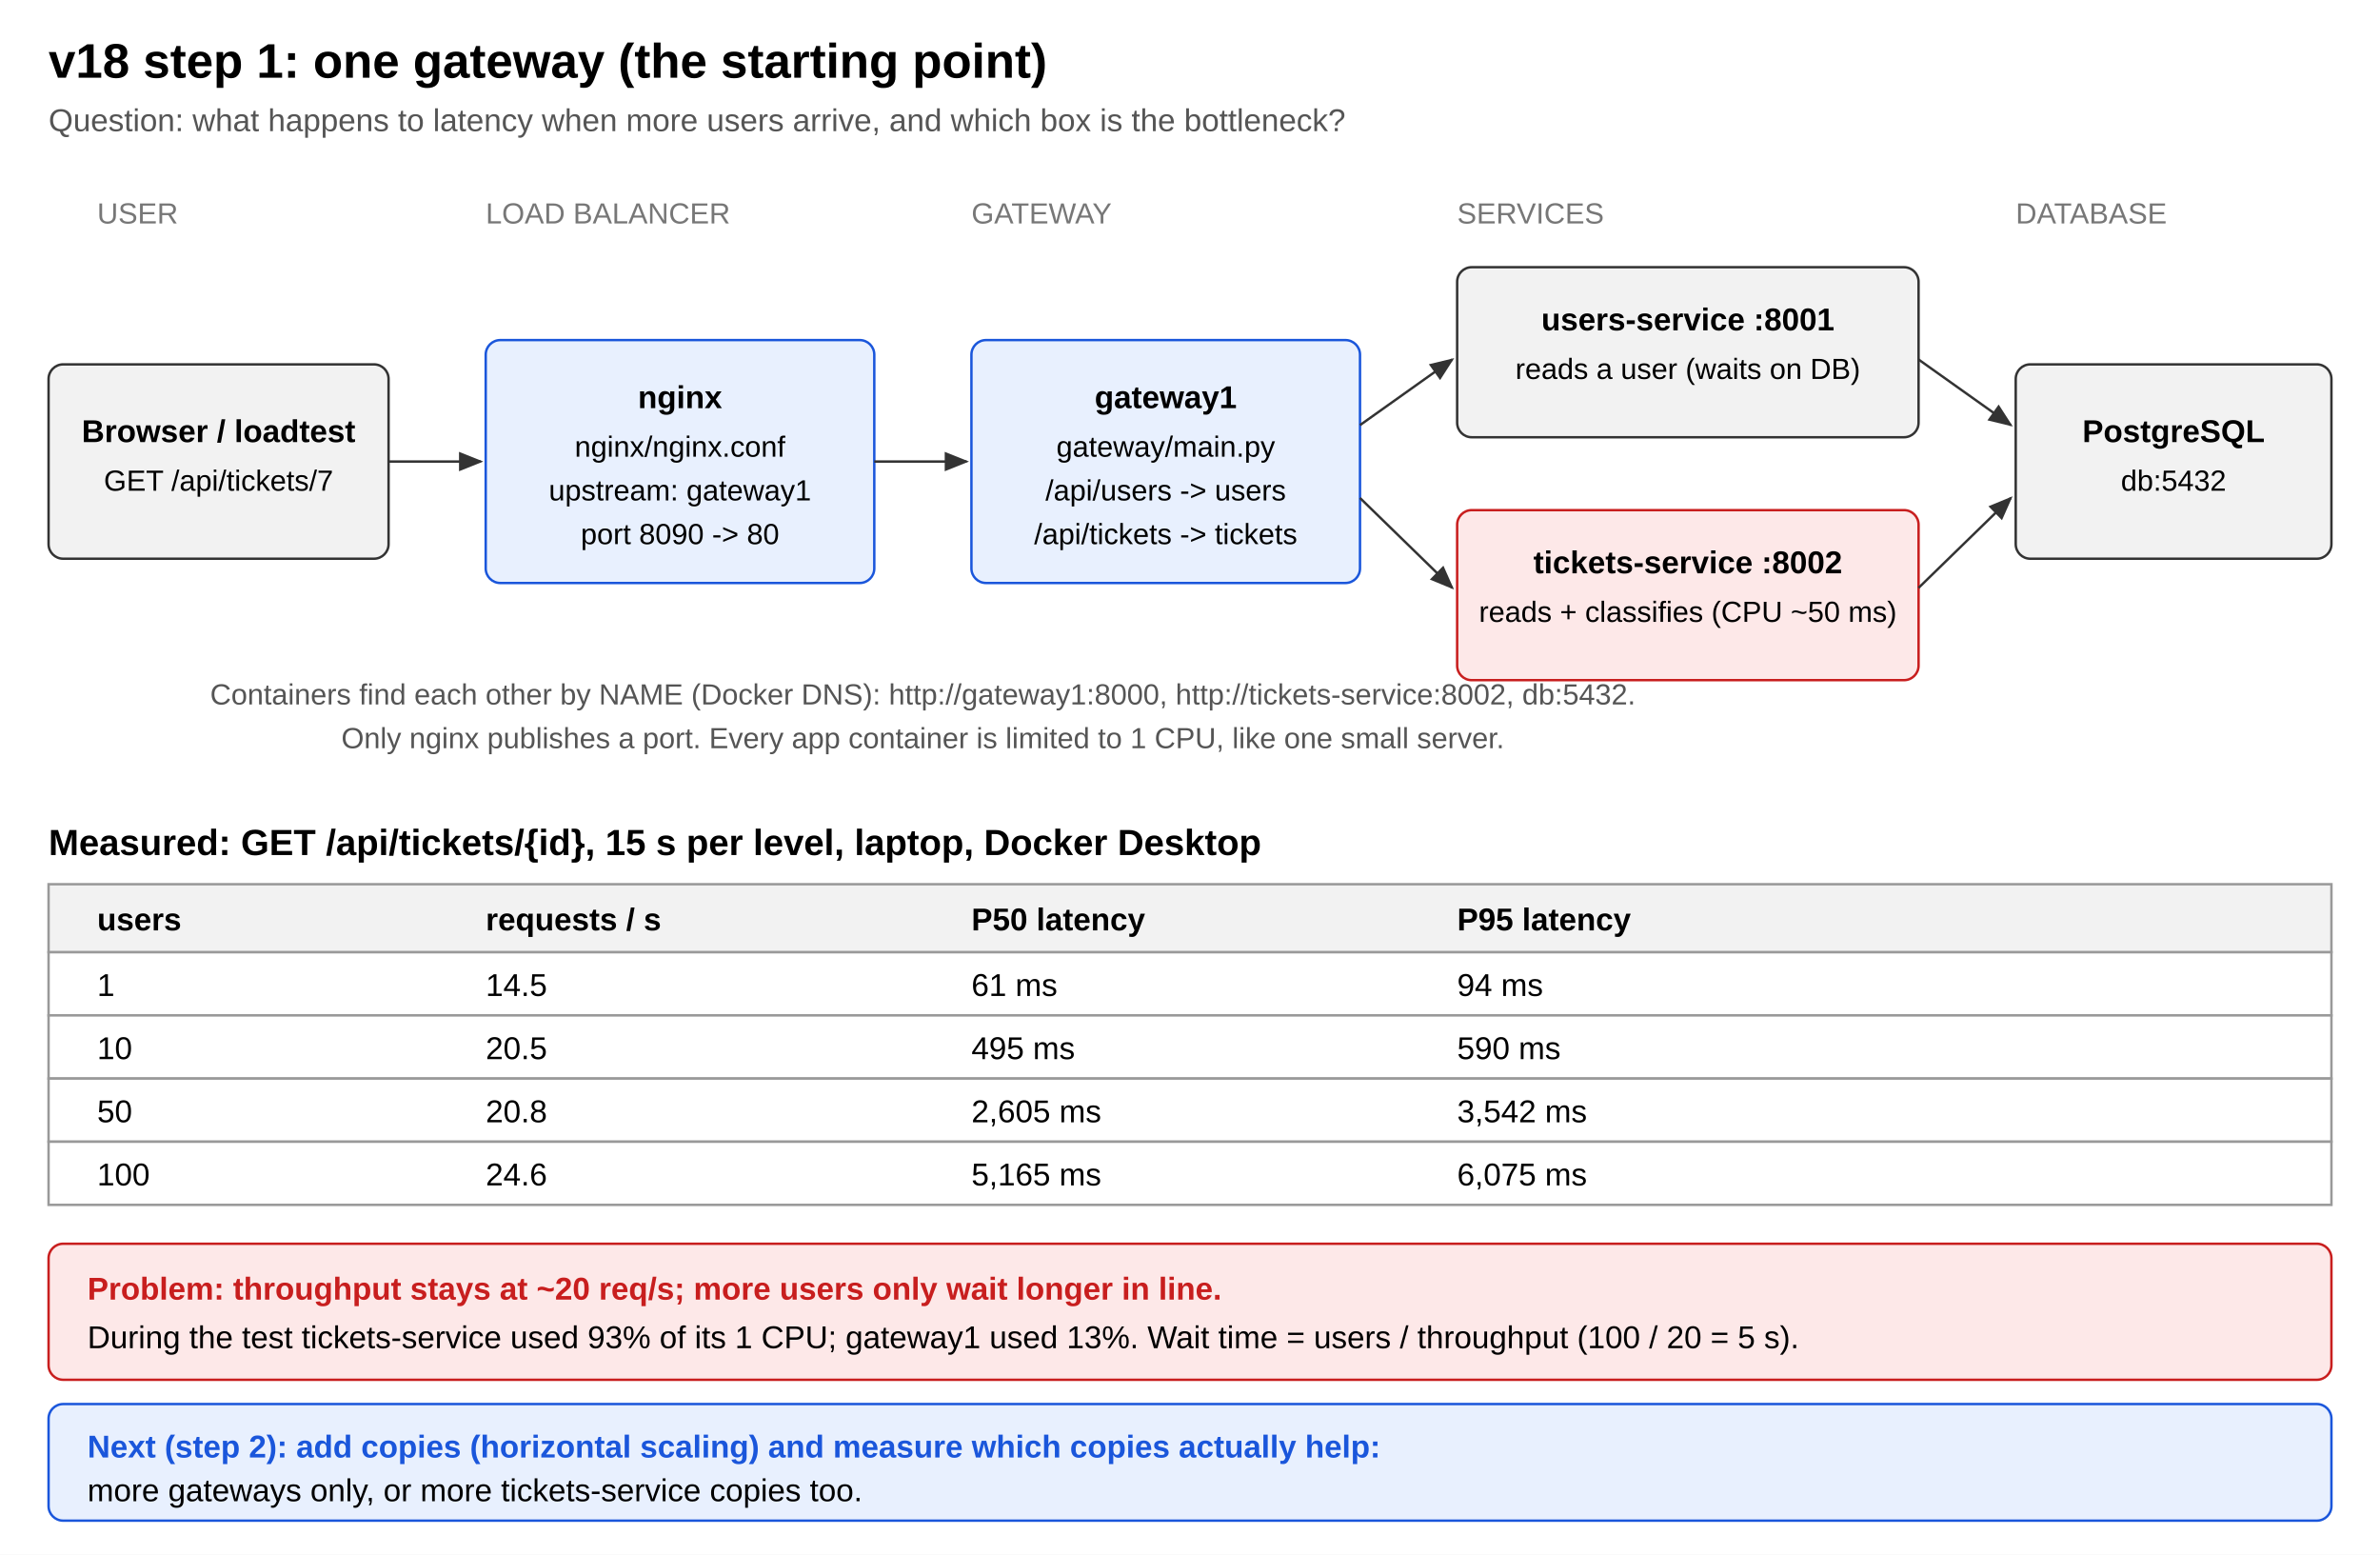
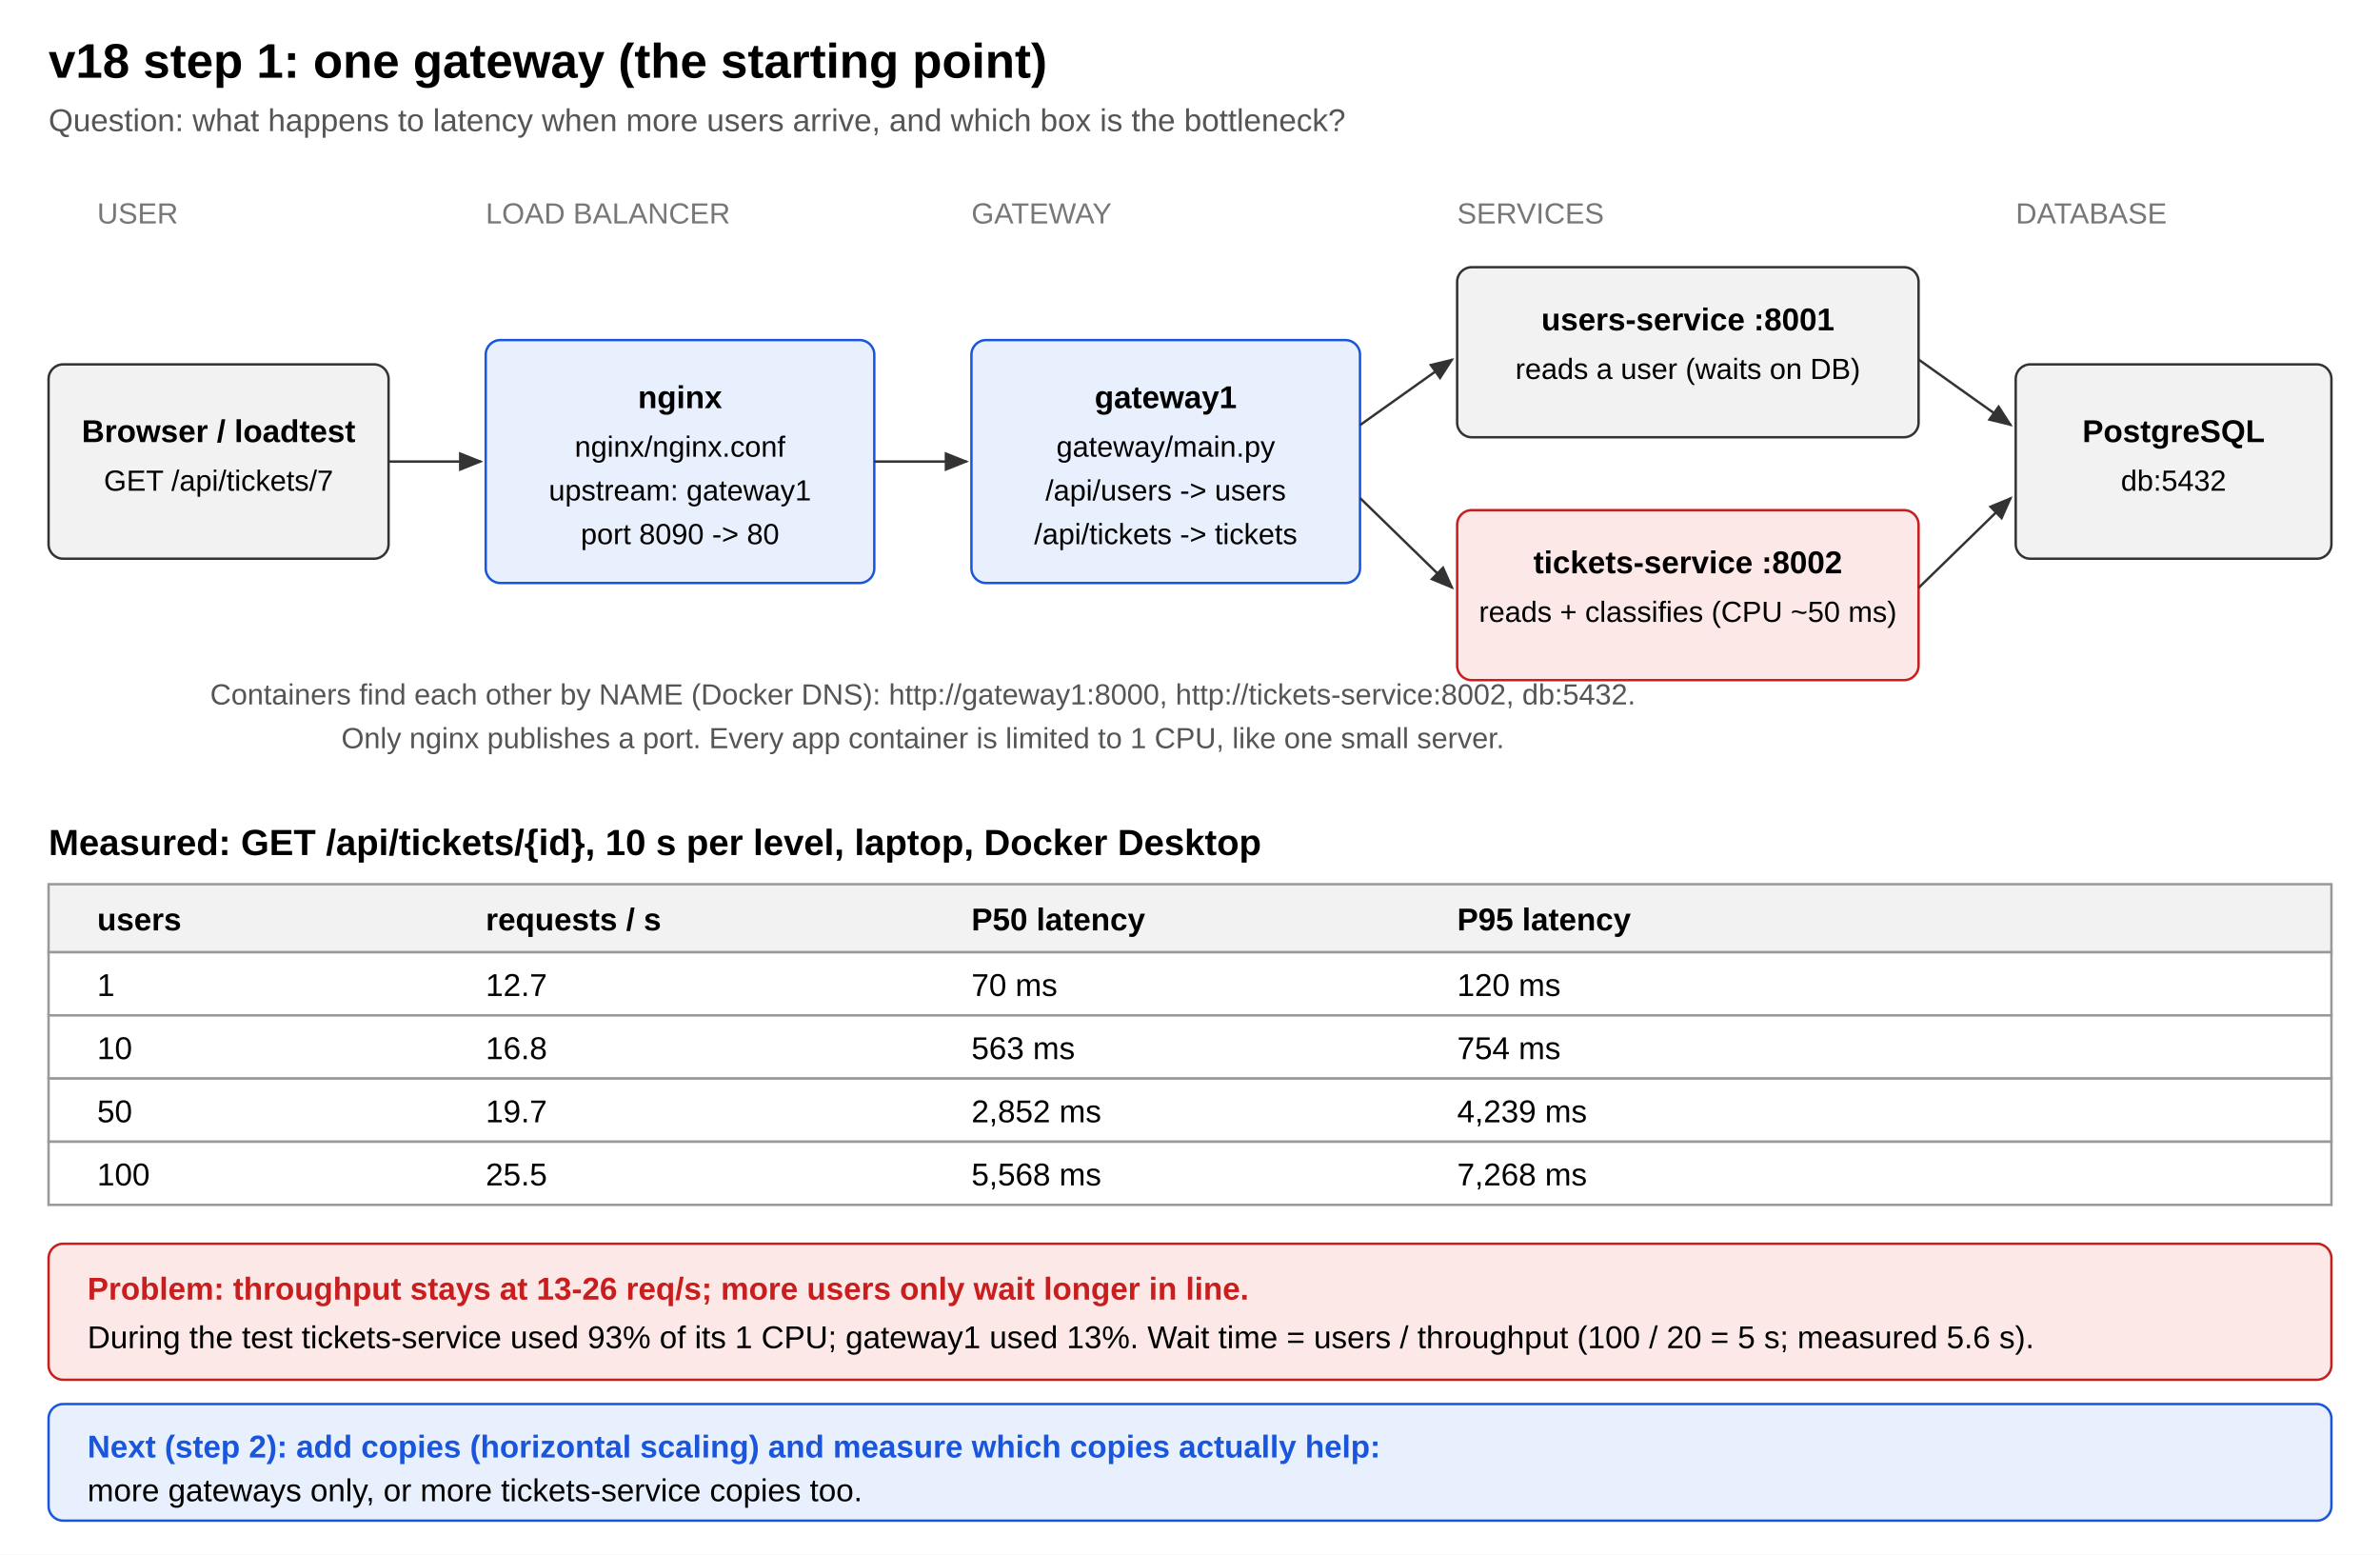
<svg xmlns="http://www.w3.org/2000/svg" width="980" height="640" viewBox="0 0 980 640" font-family="Arial, Helvetica, sans-serif" font-size="13">
  <defs>
    <marker id="a" markerWidth="10" markerHeight="8" refX="9" refY="4" orient="auto">
      <path d="M0,0 L10,4 L0,8 z" fill="#333" />
    </marker>
  </defs>
  <rect width="980" height="640" fill="#ffffff" />
  <text x="20" y="32" font-size="20" font-weight="bold">v18 step 1: one gateway (the starting point)</text>
  <text x="20" y="54" fill="#555">Question: what happens to latency when more users arrive, and which box is the bottleneck?</text>
  <g fill="#777" font-size="12">
    <text x="40" y="92">USER</text>
    <text x="200" y="92">LOAD BALANCER</text>
    <text x="400" y="92">GATEWAY</text>
    <text x="600" y="92">SERVICES</text>
    <text x="830" y="92">DATABASE</text>
  </g>
  <rect x="20" y="150" width="140" height="80" rx="6" fill="#f2f2f2" stroke="#333" />
  <text x="90" y="182" text-anchor="middle" font-weight="bold">Browser / loadtest</text>
  <text x="90" y="202" text-anchor="middle" font-size="12">GET /api/tickets/7</text>
  <rect x="200" y="140" width="160" height="100" rx="6" fill="#e8f0fe" stroke="#1a56db" />
  <text x="280" y="168" text-anchor="middle" font-weight="bold">nginx</text>
  <text x="280" y="188" text-anchor="middle" font-size="12">nginx/nginx.conf</text>
  <text x="280" y="206" text-anchor="middle" font-size="12">upstream: gateway1</text>
  <text x="280" y="224" text-anchor="middle" font-size="12">port 8090 -&gt; 80</text>
  <rect x="400" y="140" width="160" height="100" rx="6" fill="#e8f0fe" stroke="#1a56db" />
  <text x="480" y="168" text-anchor="middle" font-weight="bold">gateway1</text>
  <text x="480" y="188" text-anchor="middle" font-size="12">gateway/main.py</text>
  <text x="480" y="206" text-anchor="middle" font-size="12">/api/users -&gt; users</text>
  <text x="480" y="224" text-anchor="middle" font-size="12">/api/tickets -&gt; tickets</text>
  <rect x="600" y="110" width="190" height="70" rx="6" fill="#f2f2f2" stroke="#333" />
  <text x="695" y="136" text-anchor="middle" font-weight="bold">users-service :8001</text>
  <text x="695" y="156" text-anchor="middle" font-size="12">reads a user (waits on DB)</text>
  <rect x="600" y="210" width="190" height="70" rx="6" fill="#fde8e8" stroke="#c81e1e" />
  <text x="695" y="236" text-anchor="middle" font-weight="bold">tickets-service :8002</text>
  <text x="695" y="256" text-anchor="middle" font-size="12">reads + classifies (CPU ~50 ms)</text>
  <rect x="830" y="150" width="130" height="80" rx="6" fill="#f2f2f2" stroke="#333" />
  <text x="895" y="182" text-anchor="middle" font-weight="bold">PostgreSQL</text>
  <text x="895" y="202" text-anchor="middle" font-size="12">db:5432</text>
  <line x1="160" y1="190" x2="198" y2="190" stroke="#333" marker-end="url(#a)" />
  <line x1="360" y1="190" x2="398" y2="190" stroke="#333" marker-end="url(#a)" />
  <line x1="560" y1="175" x2="598" y2="148" stroke="#333" marker-end="url(#a)" />
  <line x1="560" y1="205" x2="598" y2="242" stroke="#333" marker-end="url(#a)" />
  <line x1="790" y1="148" x2="828" y2="175" stroke="#333" marker-end="url(#a)" />
  <line x1="790" y1="242" x2="828" y2="205" stroke="#333" marker-end="url(#a)" />
  <text x="380" y="290" text-anchor="middle" font-size="12" fill="#555">Containers find each other by NAME (Docker DNS): http://gateway1:8000, http://tickets-service:8002, db:5432.</text>
  <text x="380" y="308" text-anchor="middle" font-size="12" fill="#555">Only nginx publishes a port. Every app container is limited to 1 CPU, like one small server.</text>
-   <text x="20" y="352" font-weight="bold" font-size="15">Measured: GET /api/tickets/{id}, 15 s per level, laptop, Docker Desktop</text>
+   <text x="20" y="352" font-weight="bold" font-size="15">Measured: GET /api/tickets/{id}, 10 s per level, laptop, Docker Desktop</text>
  <g font-size="13">
    <rect x="20" y="364" width="940" height="28" fill="#f2f2f2" stroke="#999" />
    <text x="40" y="383" font-weight="bold">users</text>
    <text x="200" y="383" font-weight="bold">requests / s</text>
    <text x="400" y="383" font-weight="bold">P50 latency</text>
    <text x="600" y="383" font-weight="bold">P95 latency</text>
    <rect x="20" y="392" width="940" height="26" fill="#fff" stroke="#999" />
    <text x="40" y="410">1</text>
-     <text x="200" y="410">14.5</text>
-     <text x="400" y="410">61 ms</text>
-     <text x="600" y="410">94 ms</text>
+     <text x="200" y="410">12.7</text>
+     <text x="400" y="410">70 ms</text>
+     <text x="600" y="410">120 ms</text>
    <rect x="20" y="418" width="940" height="26" fill="#fff" stroke="#999" />
    <text x="40" y="436">10</text>
-     <text x="200" y="436">20.5</text>
-     <text x="400" y="436">495 ms</text>
-     <text x="600" y="436">590 ms</text>
+     <text x="200" y="436">16.8</text>
+     <text x="400" y="436">563 ms</text>
+     <text x="600" y="436">754 ms</text>
    <rect x="20" y="444" width="940" height="26" fill="#fff" stroke="#999" />
    <text x="40" y="462">50</text>
-     <text x="200" y="462">20.8</text>
-     <text x="400" y="462">2,605 ms</text>
-     <text x="600" y="462">3,542 ms</text>
+     <text x="200" y="462">19.7</text>
+     <text x="400" y="462">2,852 ms</text>
+     <text x="600" y="462">4,239 ms</text>
    <rect x="20" y="470" width="940" height="26" fill="#fff" stroke="#999" />
    <text x="40" y="488">100</text>
-     <text x="200" y="488">24.6</text>
-     <text x="400" y="488">5,165 ms</text>
-     <text x="600" y="488">6,075 ms</text>
+     <text x="200" y="488">25.5</text>
+     <text x="400" y="488">5,568 ms</text>
+     <text x="600" y="488">7,268 ms</text>
  </g>
  <rect x="20" y="512" width="940" height="56" rx="6" fill="#fde8e8" stroke="#c81e1e" />
-   <text x="36" y="535" font-weight="bold" fill="#c81e1e">Problem: throughput stays at ~20 req/s; more users only wait longer in line.</text>
-   <text x="36" y="555">During the test tickets-service used 93% of its 1 CPU; gateway1 used 13%. Wait time = users / throughput (100 / 20 = 5 s).</text>
+   <text x="36" y="535" font-weight="bold" fill="#c81e1e">Problem: throughput stays at 13-26 req/s; more users only wait longer in line.</text>
+   <text x="36" y="555">During the test tickets-service used 93% of its 1 CPU; gateway1 used 13%. Wait time = users / throughput (100 / 20 = 5 s; measured 5.6 s).</text>
  <rect x="20" y="578" width="940" height="48" rx="6" fill="#e8f0fe" stroke="#1a56db" />
  <text x="36" y="600" font-weight="bold" fill="#1a56db">Next (step 2): add copies (horizontal scaling) and measure which copies actually help:</text>
  <text x="36" y="618">more gateways only, or more tickets-service copies too.</text>
</svg>
